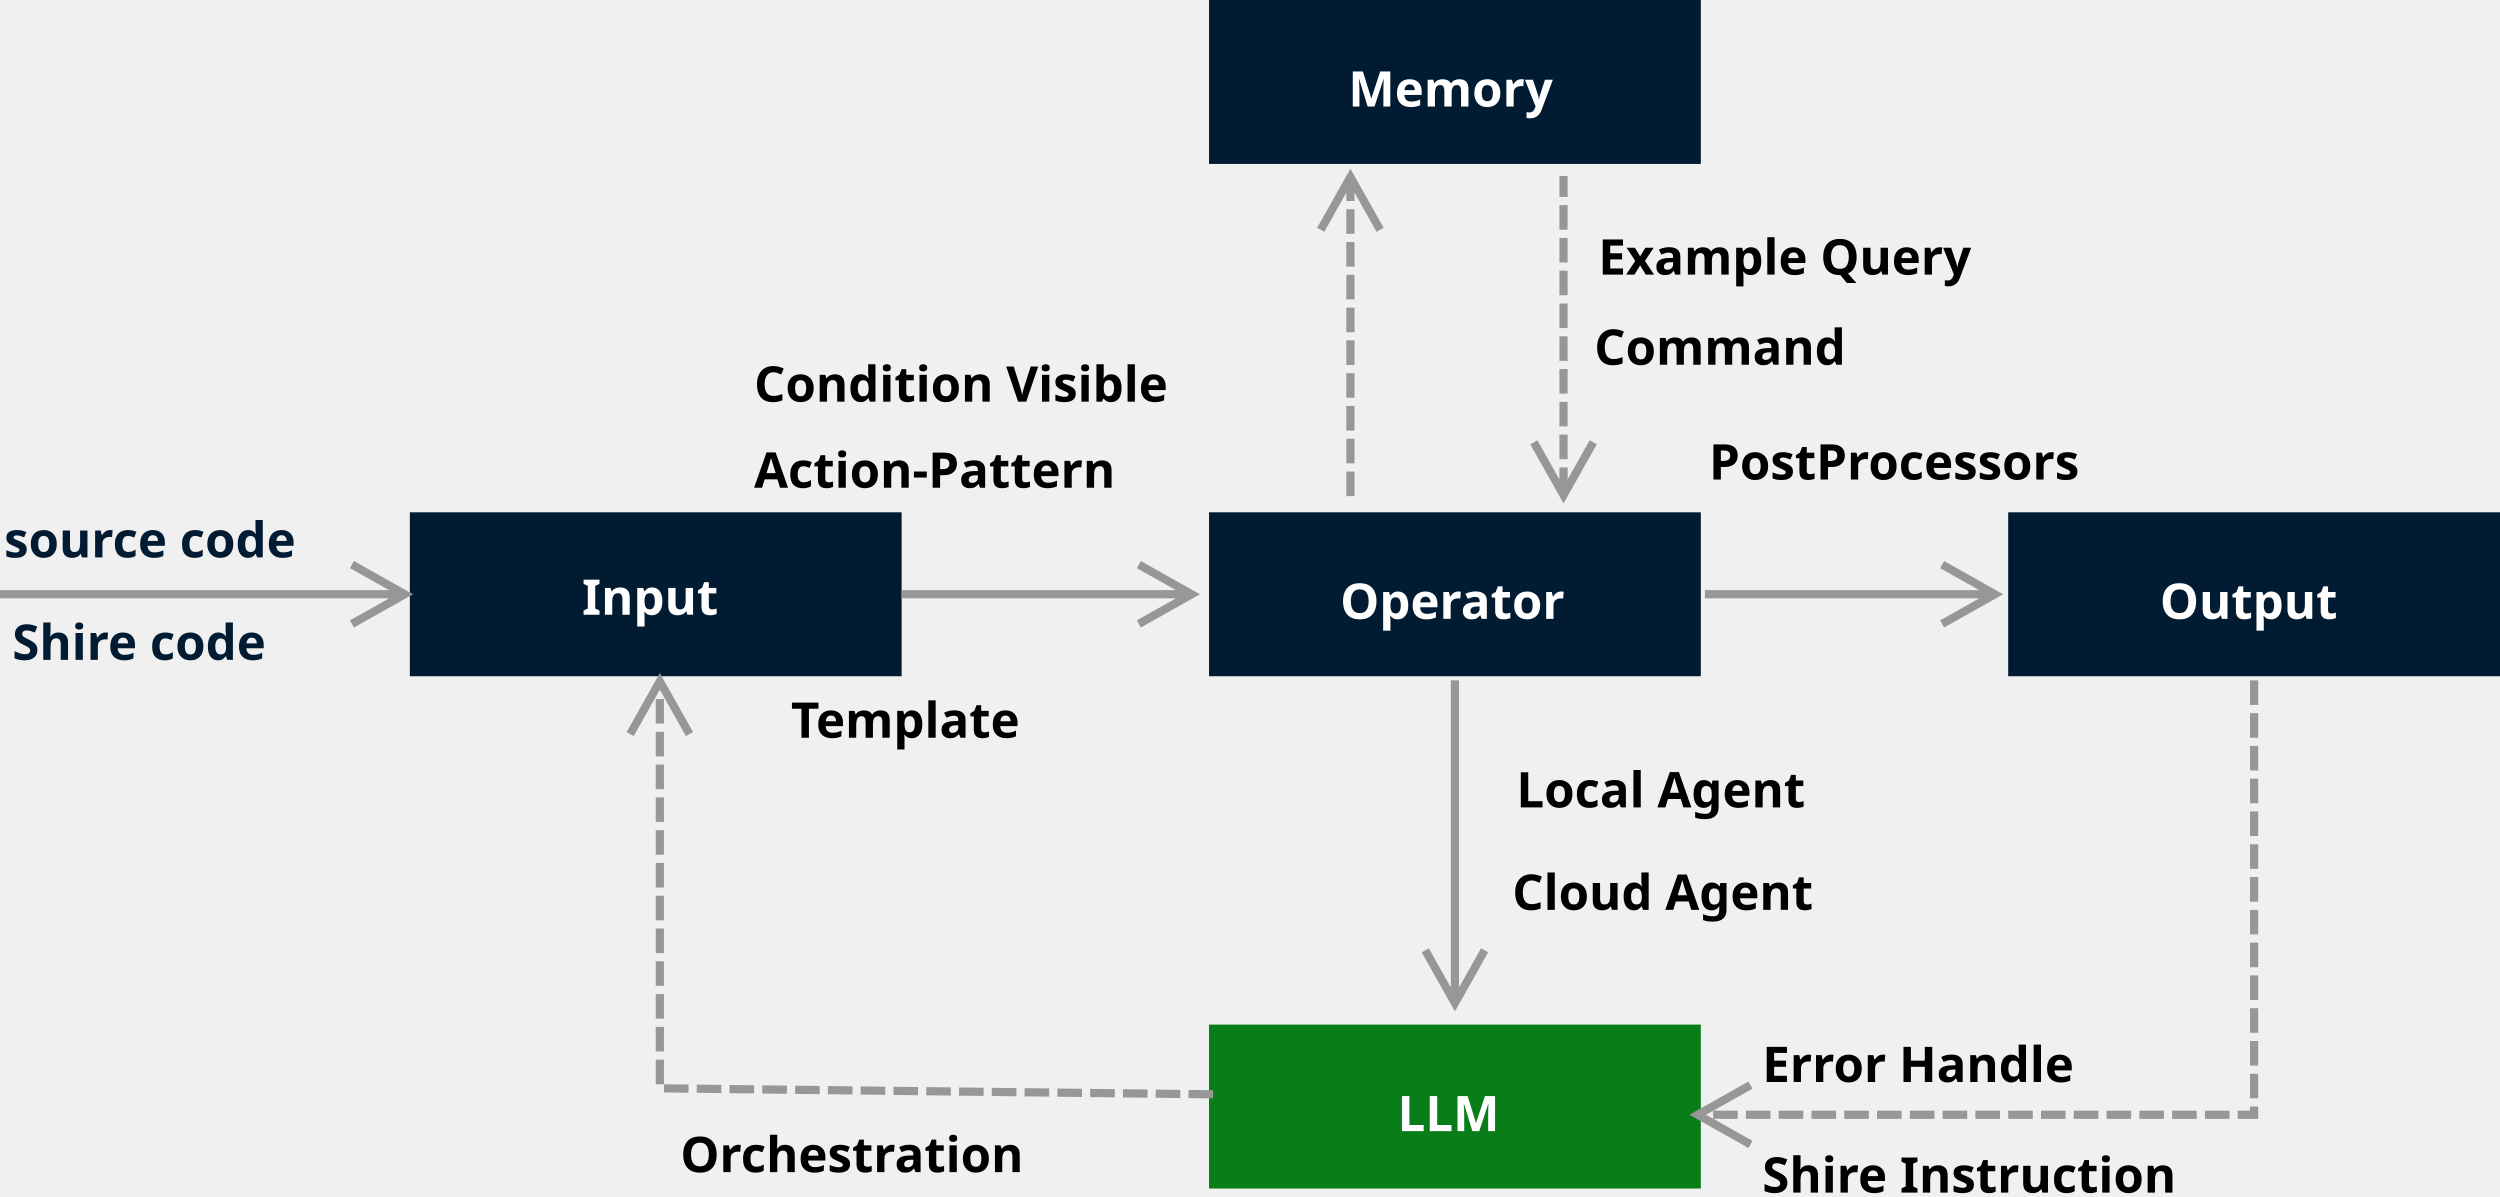
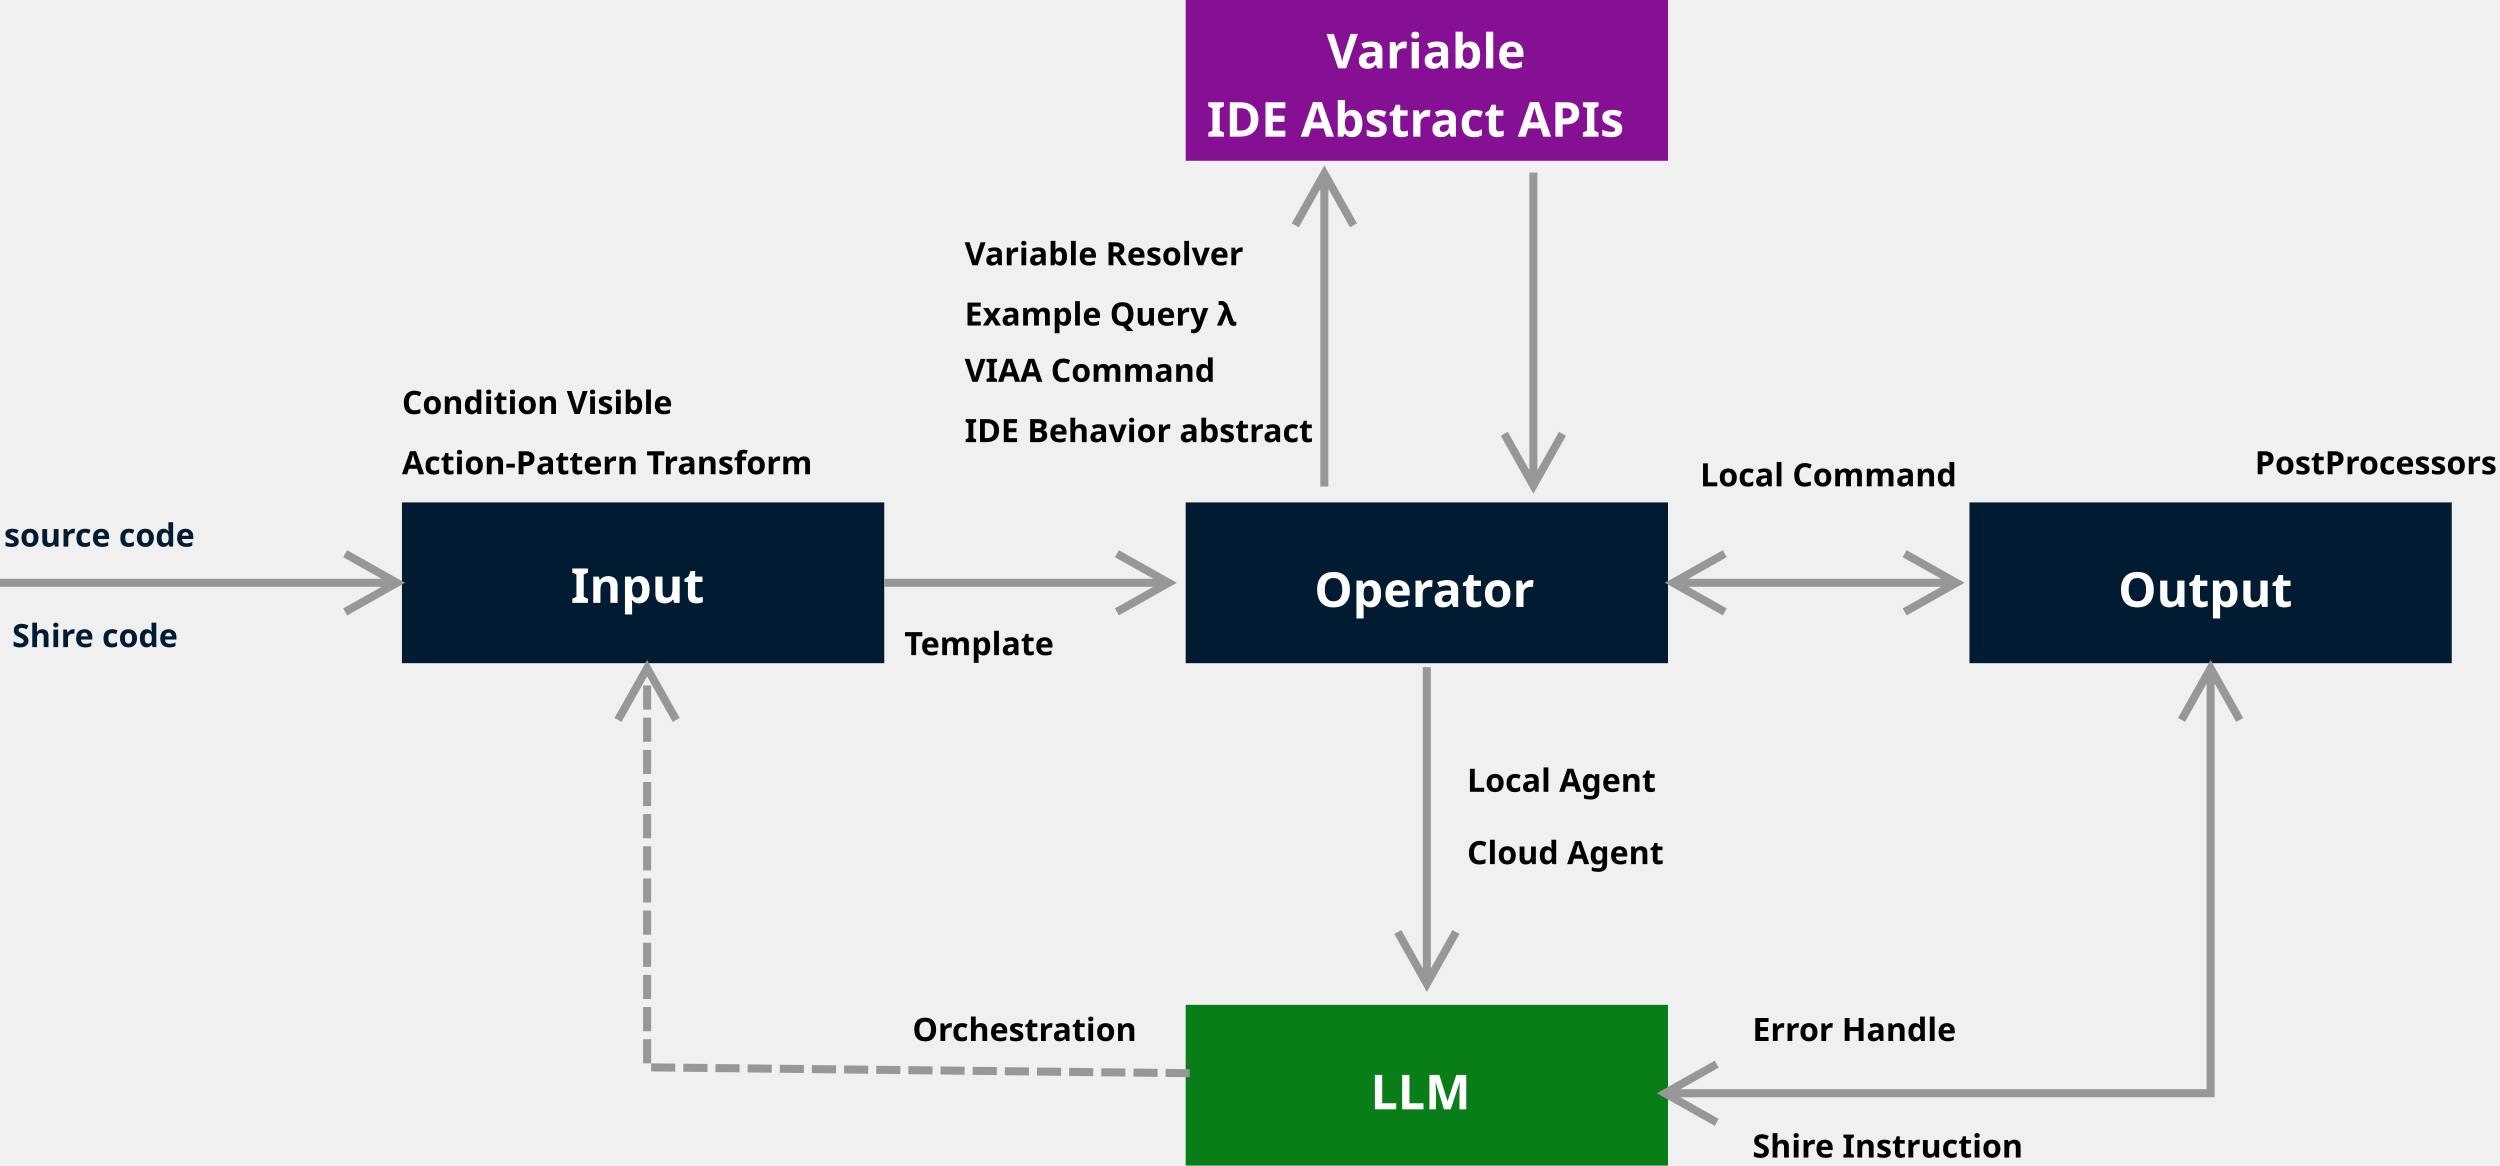
- <svg xmlns="http://www.w3.org/2000/svg" width="610px" height="292px" viewBox="0 0 610 292" version="1.1">
+ <svg xmlns="http://www.w3.org/2000/svg" width="622px" height="290px" viewBox="0 0 622 290" version="1.1">
  <g id="Page-1" stroke="none" stroke-width="1" fill="none" fill-rule="evenodd">
-     <g id="Group-3" transform="translate(0.5, 0)">
-       <rect id="Rectangle" fill="#011C32" x="99.5" y="125" width="120" height="40" />
+     <g id="Group-6" transform="translate(0.5, 0)">
+       <g id="Group-3" transform="translate(99.5, 125)">
+         <rect id="Rectangle" fill="#011C32" x="0" y="0" width="120" height="40" />
+         <text id="Input" font-family="NotoSerifSC-Bold, Noto Serif SC" font-size="12" font-weight="bold" fill="#FFFFFF">
+           <tspan x="42" y="25">Input </tspan>
+         </text>
+       </g>
      <g id="Group" transform="translate(294.5, 125)">
        <rect id="Rectangle" fill="#011C32" x="0" y="0" width="120" height="40" />
        <text id="Operator" font-family="NotoSerifSC-Bold, Noto Serif SC" font-size="12" font-weight="bold" fill="#FFFFFF">
          <tspan x="32" y="26">Operator</tspan>
        </text>
      </g>
-       <rect id="Rectangle" fill="#087D18" x="294.5" y="250" width="120" height="40" />
-       <g id="Group-2" transform="translate(294.5, 0)">
-         <rect id="Rectangle" fill="#011C32" x="0" y="0" width="120" height="40" />
-         <text id="Memory" font-family="NotoSerifSC-Bold, Noto Serif SC" font-size="12" font-weight="bold" fill="#FFFFFF">
-           <tspan x="34" y="26">Memory</tspan>
+       <g id="Group-4" transform="translate(294.5, 250)">
+         <rect id="Rectangle" fill="#087D18" x="0" y="0" width="120" height="40" />
+         <text id="LLM" font-family="NotoSerifSC-Bold, Noto Serif SC" font-size="12" font-weight="bold" fill="#FFFFFF">
+           <tspan x="46" y="26">LLM</tspan>
        </text>
      </g>
-       <rect id="Rectangle" fill="#011C32" x="489.5" y="125" width="120" height="40" />
+       <g id="Group-2" transform="translate(294.5, 0)">
+         <rect id="Rectangle" fill="#861094" x="0" y="0" width="120" height="40" />
+         <text id="Variable-IDE-Abstrac" font-family="NotoSerifSC-Bold, Noto Serif SC" font-size="12" font-weight="bold" fill="#FFFFFF">
+           <tspan x="35.036" y="17">Variable</tspan>
+           <tspan x="5.234" y="34"> IDE Abstract APIs</tspan>
+         </text>
+       </g>
+       <g id="Group-5" transform="translate(489.5, 125)">
+         <rect id="Rectangle" fill="#011C32" x="0" y="0" width="120" height="40" />
+         <text id="Output" font-family="NotoSerifSC-Bold, Noto Serif SC" font-size="12" font-weight="bold" fill="#FFFFFF">
+           <tspan x="37" y="26">Output </tspan>
+         </text>
+       </g>
      <path id="Line" d="M85.869,136.888 L86.74,137.378 L98.74,144.128 L100.29,145 L98.74,145.872 L86.74,152.622 L85.869,153.112 L84.888,151.369 L85.76,150.878 L94.432,146 L-0.5,146 L-0.5,144 L94.432,144 L85.76,139.122 L84.888,138.631 L85.869,136.888 Z" fill="#979797" fill-rule="nonzero" />
      <path id="Line" d="M277.869,136.888 L278.74,137.378 L290.74,144.128 L292.29,145 L290.74,145.872 L278.74,152.622 L277.869,153.112 L276.888,151.369 L277.76,150.878 L286.432,146 L219.5,146 L219.5,144 L286.432,144 L277.76,139.122 L276.888,138.631 L277.869,136.888 Z" fill="#979797" fill-rule="nonzero" />
-       <path id="Line" d="M330,115.049 L330,121.049 L328,121.049 L328,115.049 L330,115.049 Z M330,107.049 L330,113.049 L328,113.049 L328,107.049 L330,107.049 Z M330,99.049 L330,105.049 L328,105.049 L328,99.049 L330,99.049 Z M330,91.049 L330,97.049 L328,97.049 L328,91.049 L330,91.049 Z M330,83.049 L330,89.049 L328,89.049 L328,83.049 L330,83.049 Z M330,75.049 L330,81.049 L328,81.049 L328,75.049 L330,75.049 Z M330,67.049 L330,73.049 L328,73.049 L328,67.049 L330,67.049 Z M330,59.049 L330,65.049 L328,65.049 L328,59.049 L330,59.049 Z M330,51.049 L330,57.049 L328,57.049 L328,51.049 L330,51.049 Z M329,41.161 L329.872,42.711 L336.622,54.711 L337.112,55.583 L335.369,56.563 L334.878,55.691 L330,47.018 L330,49.049 L328,49.049 L328,47.018 L323.122,55.691 L322.631,56.563 L320.888,55.583 L321.378,54.711 L328.128,42.711 L329,41.161 Z" fill="#979797" fill-rule="nonzero" />
-       <path id="Line" d="M387.369,107.437 L389.112,108.417 L388.622,109.289 L381.872,121.289 L381,122.839 L380.128,121.289 L373.378,109.289 L372.888,108.417 L374.631,107.437 L375.122,108.309 L379.999,116.98 L380,114.049 L382,114.049 L381.999,116.983 L386.878,108.309 L387.369,107.437 Z M382,106.049 L382,112.049 L380,112.049 L380,106.049 L382,106.049 Z M382,98.049 L382,104.049 L380,104.049 L380,98.049 L382,98.049 Z M382,90.049 L382,96.049 L380,96.049 L380,90.049 L382,90.049 Z M382,82.049 L382,88.049 L380,88.049 L380,82.049 L382,82.049 Z M382,74.049 L382,80.049 L380,80.049 L380,74.049 L382,74.049 Z M382,66.049 L382,72.049 L380,72.049 L380,66.049 L382,66.049 Z M382,58.049 L382,64.049 L380,64.049 L380,58.049 L382,58.049 Z M382,50.049 L382,56.049 L380,56.049 L380,50.049 L382,50.049 Z M382,42.951 L382,48.049 L380,48.049 L380,42.951 L382,42.951 Z" fill="#979797" fill-rule="nonzero" />
+       <path id="Line" d="M329,41.161 L329.872,42.711 L336.622,54.711 L337.112,55.583 L335.369,56.563 L334.878,55.691 L330,47.018 L330,121.049 L328,121.049 L328,47.018 L323.122,55.691 L322.631,56.563 L320.888,55.583 L321.378,54.711 L328.128,42.711 L329,41.161 Z" fill="#979797" fill-rule="nonzero" />
+       <path id="Line" d="M382,42.951 L381.999,116.983 L386.878,108.309 L387.369,107.437 L389.112,108.417 L388.622,109.289 L381.872,121.289 L381,122.839 L380.128,121.289 L373.378,109.289 L372.888,108.417 L374.631,107.437 L375.122,108.309 L379.999,116.98 L380,42.951 L382,42.951 Z" fill="#979797" fill-rule="nonzero" />
      <path id="Line" d="M355.5,166 L355.5,240.932 L360.378,232.26 L360.869,231.388 L362.612,232.369 L362.122,233.24 L355.372,245.24 L354.5,246.79 L353.628,245.24 L346.878,233.24 L346.388,232.369 L348.131,231.388 L348.622,232.26 L353.5,240.932 L353.5,166 L355.5,166 Z" fill="#979797" fill-rule="nonzero" />
-       <path id="Line" d="M426.131,263.888 L427.112,265.631 L426.24,266.122 L417.567,271 L423.5,271 L423.5,273 L417.567,273 L426.24,277.878 L427.112,278.369 L426.131,280.112 L425.26,279.622 L413.26,272.872 L411.71,272 L413.26,271.128 L425.26,264.378 L426.131,263.888 Z M543.5,271 L543.5,273 L537.5,273 L537.5,271 L543.5,271 Z M431.5,271 L431.5,273 L425.5,273 L425.5,271 L431.5,271 Z M439.5,271 L439.5,273 L433.5,273 L433.5,271 L439.5,271 Z M447.5,271 L447.5,273 L441.5,273 L441.5,271 L447.5,271 Z M455.5,271 L455.5,273 L449.5,273 L449.5,271 L455.5,271 Z M463.5,271 L463.5,273 L457.5,273 L457.5,271 L463.5,271 Z M471.5,271 L471.5,273 L465.5,273 L465.5,271 L471.5,271 Z M479.5,271 L479.5,273 L473.5,273 L473.5,271 L479.5,271 Z M487.5,271 L487.5,273 L481.5,273 L481.5,271 L487.5,271 Z M495.5,271 L495.5,273 L489.5,273 L489.5,271 L495.5,271 Z M503.5,271 L503.5,273 L497.5,273 L497.5,271 L503.5,271 Z M511.5,271 L511.5,273 L505.5,273 L505.5,271 L511.5,271 Z M519.5,271 L519.5,273 L513.5,273 L513.5,271 L519.5,271 Z M527.5,271 L527.5,273 L521.5,273 L521.5,271 L527.5,271 Z M550.5,270 L550.5,273 L545.5,273 L545.5,271 L548.5,271 L548.5,270 L550.5,270 Z M535.5,271 L535.5,273 L529.5,273 L529.5,271 L535.5,271 Z M417.5,271.038 L415.789,272 L417.5,272.962 L417.5,271.038 Z M550.5,262 L550.5,268 L548.5,268 L548.5,262 L550.5,262 Z M550.5,254 L550.5,260 L548.5,260 L548.5,254 L550.5,254 Z M550.5,246 L550.5,252 L548.5,252 L548.5,246 L550.5,246 Z M550.5,238 L550.5,244 L548.5,244 L548.5,238 L550.5,238 Z M550.5,230 L550.5,236 L548.5,236 L548.5,230 L550.5,230 Z M550.5,222 L550.5,228 L548.5,228 L548.5,222 L550.5,222 Z M550.5,214 L550.5,220 L548.5,220 L548.5,214 L550.5,214 Z M550.5,206 L550.5,212 L548.5,212 L548.5,206 L550.5,206 Z M550.5,198 L550.5,204 L548.5,204 L548.5,198 L550.5,198 Z M550.5,190 L550.5,196 L548.5,196 L548.5,190 L550.5,190 Z M550.5,182 L550.5,188 L548.5,188 L548.5,182 L550.5,182 Z M550.5,174 L550.5,180 L548.5,180 L548.5,174 L550.5,174 Z M550.5,166 L550.5,172 L548.5,172 L548.5,166 L550.5,166 Z" fill="#979797" fill-rule="nonzero" />
+       <path id="Line" d="M549.5,164.21 L550.372,165.76 L557.122,177.76 L557.612,178.631 L555.869,179.612 L555.378,178.74 L550.5,170.067 L550.5,273 L417.567,273 L426.24,277.878 L427.112,278.369 L426.131,280.112 L425.26,279.622 L413.26,272.872 L411.71,272 L413.26,271.128 L425.26,264.378 L426.131,263.888 L427.112,265.631 L426.24,266.122 L417.567,271 L548.5,271 L548.5,170.067 L543.622,178.74 L543.131,179.612 L541.388,178.631 L541.878,177.76 L548.628,165.76 L549.5,164.21 Z" fill="#979797" fill-rule="nonzero" />
      <path id="Line" d="M289.511,265.946 L290.511,265.957 L294.511,266 L295.511,266.011 L295.489,268.011 L294.489,268 L290.489,267.957 L289.489,267.946 L289.511,265.946 Z M281.512,265.859 L282.512,265.87 L286.511,265.914 L287.511,265.924 L287.49,267.924 L286.49,267.913 L282.49,267.87 L281.49,267.859 L281.512,265.859 Z M273.512,265.773 L274.512,265.784 L278.512,265.827 L279.512,265.838 L279.49,267.838 L278.49,267.827 L274.49,267.784 L273.49,267.773 L273.512,265.773 Z M265.513,265.686 L266.512,265.697 L270.512,265.741 L271.512,265.751 L271.491,267.751 L270.491,267.74 L266.491,267.697 L265.491,267.686 L265.513,265.686 Z M257.513,265.6 L258.513,265.611 L262.513,265.654 L263.513,265.665 L263.491,267.665 L262.491,267.654 L258.491,267.611 L257.491,267.6 L257.513,265.6 Z M249.513,265.513 L250.513,265.524 L254.513,265.567 L255.513,265.578 L255.491,267.578 L254.492,267.567 L250.492,267.524 L249.492,267.513 L249.513,265.513 Z M241.514,265.427 L242.514,265.438 L246.514,265.481 L247.514,265.492 L247.492,267.492 L246.492,267.481 L242.492,267.438 L241.492,267.427 L241.514,265.427 Z M233.514,265.34 L234.514,265.351 L238.514,265.394 L239.514,265.405 L239.492,267.405 L238.492,267.394 L234.493,267.351 L233.493,267.34 L233.514,265.34 Z M225.515,265.254 L226.515,265.265 L230.515,265.308 L231.514,265.319 L231.493,267.319 L230.493,267.308 L226.493,267.265 L225.493,267.254 L225.515,265.254 Z M217.515,265.167 L218.515,265.178 L222.515,265.221 L223.515,265.232 L223.493,267.232 L222.493,267.221 L218.494,267.178 L217.494,267.167 L217.515,265.167 Z M209.516,265.081 L210.516,265.092 L214.515,265.135 L215.515,265.146 L215.494,267.146 L214.494,267.135 L210.494,267.091 L209.494,267.081 L209.516,265.081 Z M201.516,264.994 L202.516,265.005 L206.516,265.048 L207.516,265.059 L207.494,267.059 L202.495,267.005 L201.495,266.994 L201.516,264.994 Z M193.517,264.908 L194.517,264.919 L198.516,264.962 L199.516,264.973 L199.495,266.973 L198.495,266.962 L194.495,266.918 L193.495,266.908 L193.517,264.908 Z M185.517,264.821 L186.517,264.832 L190.517,264.875 L191.517,264.886 L191.495,266.886 L186.496,266.832 L185.496,266.821 L185.517,264.821 Z M177.518,264.735 L178.518,264.746 L182.517,264.789 L183.517,264.8 L183.496,266.799 L182.496,266.789 L178.496,266.745 L177.496,266.735 L177.518,264.735 Z M169.518,264.648 L170.518,264.659 L174.518,264.702 L175.518,264.713 L175.496,266.713 L174.496,266.702 L170.496,266.659 L169.496,266.648 L169.518,264.648 Z M161.519,264.562 L162.519,264.572 L166.518,264.616 L167.518,264.627 L167.497,266.626 L166.497,266.616 L162.497,266.572 L161.497,266.562 L161.519,264.562 Z M161.5,258.559 L161.5,264.559 L159.5,264.559 L159.5,258.559 L161.5,258.559 Z M161.5,250.559 L161.5,256.559 L159.5,256.559 L159.5,250.559 L161.5,250.559 Z M161.5,242.559 L161.5,248.559 L159.5,248.559 L159.5,242.559 L161.5,242.559 Z M161.5,234.559 L161.5,240.559 L159.5,240.559 L159.5,234.559 L161.5,234.559 Z M161.5,226.559 L161.5,232.559 L159.5,232.559 L159.5,226.559 L161.5,226.559 Z M161.5,218.559 L161.5,224.559 L159.5,224.559 L159.5,218.559 L161.5,218.559 Z M161.5,210.559 L161.5,216.559 L159.5,216.559 L159.5,210.559 L161.5,210.559 Z M161.5,202.559 L161.5,208.559 L159.5,208.559 L159.5,202.559 L161.5,202.559 Z M161.5,194.559 L161.5,200.559 L159.5,200.559 L159.5,194.559 L161.5,194.559 Z M161.5,186.559 L161.5,192.559 L159.5,192.559 L159.5,186.559 L161.5,186.559 Z M161.5,178.559 L161.5,184.559 L159.5,184.559 L159.5,178.559 L161.5,178.559 Z M160.5,164.21 L161.372,165.76 L168.122,177.76 L168.612,178.631 L166.869,179.612 L166.378,178.74 L160.5,168.289 L154.622,178.74 L154.131,179.612 L152.388,178.631 L152.878,177.76 L159.628,165.76 L160.5,164.21 Z M161.5,170.559 L161.5,176.559 L159.5,176.559 L159.5,170.559 L161.5,170.559 Z" fill="#979797" fill-rule="nonzero" />
-       <path id="Line" d="M473.869,136.888 L474.74,137.378 L486.74,144.128 L488.29,145 L486.74,145.872 L474.74,152.622 L473.869,153.112 L472.888,151.369 L473.76,150.878 L482.432,146 L415.5,146 L415.5,144 L482.432,144 L473.76,139.122 L472.888,138.631 L473.869,136.888 Z" fill="#979797" fill-rule="nonzero" />
-       <text id="source-code" font-family="NotoSerifSC-Bold, Noto Serif SC" font-size="12" font-weight="bold" fill="#011C32">
+       <path id="Line" d="M473.869,136.888 L474.74,137.378 L486.74,144.128 L488.29,145 L486.74,145.872 L474.74,152.622 L473.869,153.112 L472.888,151.369 L473.76,150.878 L482.432,146 L419.567,146 L428.24,150.878 L429.112,151.369 L428.131,153.112 L427.26,152.622 L415.26,145.872 L413.71,145 L415.26,144.128 L427.26,137.378 L428.131,136.888 L429.112,138.631 L428.24,139.122 L419.567,144 L482.432,144 L473.76,139.122 L472.888,138.631 L473.869,136.888 Z" fill="#979797" fill-rule="nonzero" />
+       <text id="source-code" font-family="NotoSerifSC-Bold, Noto Serif SC" font-size="8" font-weight="bold" fill="#011C32">
        <tspan x="0.5" y="136">source code</tspan>
      </text>
-       <text id="Shire-code" font-family="NotoSerifSC-Bold, Noto Serif SC" font-size="12" font-weight="bold" fill="#011C32">
+       <text id="Shire-code" font-family="NotoSerifSC-Bold, Noto Serif SC" font-size="8" font-weight="bold" fill="#011C32">
        <tspan x="2.5" y="161">Shire code</tspan>
      </text>
-       <text id="Input" font-family="NotoSerifSC-Bold, Noto Serif SC" font-size="12" font-weight="bold" fill="#FFFFFF">
-         <tspan x="141.5" y="150">Input </tspan>
+       <text id="Error-Handle" font-family="NotoSerifSC-Bold, Noto Serif SC" font-size="8" font-weight="bold" fill="#000000">
+         <tspan x="435.5" y="259">Error Handle</tspan>
      </text>
-       <text id="Output" font-family="NotoSerifSC-Bold, Noto Serif SC" font-size="12" font-weight="bold" fill="#FFFFFF">
-         <tspan x="526.5" y="151">Output </tspan>
+       <text id="Orchestration" font-family="NotoSerifSC-Bold, Noto Serif SC" font-size="8" font-weight="bold" fill="#000000">
+         <tspan x="226.5" y="259">Orchestration</tspan>
      </text>
-       <text id="LLM" font-family="NotoSerifSC-Bold, Noto Serif SC" font-size="12" font-weight="bold" fill="#FFFFFF">
-         <tspan x="340.5" y="276">LLM</tspan>
+       <text id="Shire-Instruction" font-family="NotoSerifSC-Bold, Noto Serif SC" font-size="8" font-weight="bold" fill="#000000">
+         <tspan x="435.5" y="288">Shire Instruction</tspan>
      </text>
-       <text id="Error-Handle" font-family="NotoSerifSC-Bold, Noto Serif SC" font-size="12" font-weight="bold" fill="#000000">
-         <tspan x="429.5" y="264">Error Handle</tspan>
+       <text id="Template" font-family="NotoSerifSC-Bold, Noto Serif SC" font-size="8" font-weight="bold" fill="#000000">
+         <tspan x="224.5" y="163">Template</tspan>
      </text>
-       <text id="Orchestration" font-family="NotoSerifSC-Bold, Noto Serif SC" font-size="12" font-weight="bold" fill="#000000">
-         <tspan x="165.5" y="286">Orchestration</tspan>
+       <text id="Example-Query-λ" font-family="NotoSerifSC-Bold, Noto Serif SC" font-size="8" font-weight="bold" fill="#000000">
+         <tspan x="239.5" y="81">Example Query λ </tspan>
      </text>
-       <text id="Shire-Instruction" font-family="NotoSerifSC-Bold, Noto Serif SC" font-size="12" font-weight="bold" fill="#000000">
-         <tspan x="429.5" y="291">Shire Instruction</tspan>
+       <text id="VIAA-Command" font-family="NotoSerifSC-Bold, Noto Serif SC" font-size="8" font-weight="bold" fill="#000000">
+         <tspan x="239.5" y="95">VIAA Command</tspan>
      </text>
-       <text id="Template" font-family="NotoSerifSC-Bold, Noto Serif SC" font-size="12" font-weight="bold" fill="#000000">
-         <tspan x="192.5" y="180">Template</tspan>
+       <text id="Variable-Resolver" font-family="NotoSerifSC-Bold, Noto Serif SC" font-size="8" font-weight="bold" fill="#000000">
+         <tspan x="239.5" y="66">Variable Resolver</tspan>
      </text>
-       <text id="Example-Query" font-family="NotoSerifSC-Bold, Noto Serif SC" font-size="12" font-weight="bold" fill="#000000">
-         <tspan x="389.5" y="67">Example Query</tspan>
+       <text id="PostProcessors" font-family="NotoSerifSC-Bold, Noto Serif SC" font-size="8" font-weight="bold" fill="#000000">
+         <tspan x="560.5" y="118">PostProcessors</tspan>
      </text>
-       <text id="Command" font-family="NotoSerifSC-Bold, Noto Serif SC" font-size="12" font-weight="bold" fill="#000000">
-         <tspan x="388.5" y="89">Command</tspan>
+       <text id="Condition-Visible" font-family="NotoSerifSC-Bold, Noto Serif SC" font-size="8" font-weight="bold" fill="#000000">
+         <tspan x="99.5" y="103">Condition Visible</tspan>
      </text>
-       <text id="PostProcessors" font-family="NotoSerifSC-Bold, Noto Serif SC" font-size="12" font-weight="bold" fill="#000000">
-         <tspan x="416.5" y="117">PostProcessors</tspan>
+       <text id="IDE-Behavior-abstrac" font-family="NotoSerifSC-Bold, Noto Serif SC" font-size="8" font-weight="bold" fill="#000000">
+         <tspan x="239.5" y="110">IDE Behavior abstract</tspan>
      </text>
-       <text id="Condition-Visible" font-family="NotoSerifSC-Bold, Noto Serif SC" font-size="12" font-weight="bold" fill="#000000">
-         <tspan x="183.5" y="98">Condition Visible</tspan>
+       <text id="Cloud-Agent" font-family="NotoSerifSC-Bold, Noto Serif SC" font-size="8" font-weight="bold" fill="#000000">
+         <tspan x="364.5" y="215">Cloud Agent</tspan>
      </text>
-       <text id="Cloud-Agent" font-family="NotoSerifSC-Bold, Noto Serif SC" font-size="12" font-weight="bold" fill="#000000">
-         <tspan x="368.5" y="222">Cloud Agent</tspan>
+       <text id="Local-Agent" font-family="NotoSerifSC-Bold, Noto Serif SC" font-size="8" font-weight="bold" fill="#000000">
+         <tspan x="364.5" y="197">Local Agent</tspan>
      </text>
-       <text id="Local-Agent" font-family="NotoSerifSC-Bold, Noto Serif SC" font-size="12" font-weight="bold" fill="#000000">
-         <tspan x="369.5" y="197">Local Agent</tspan>
+       <text id="Local-Command" font-family="NotoSerifSC-Bold, Noto Serif SC" font-size="8" font-weight="bold" fill="#000000">
+         <tspan x="422.5" y="121">Local Command</tspan>
      </text>
-       <text id="Action-Pattern" font-family="NotoSerifSC-Bold, Noto Serif SC" font-size="12" font-weight="bold" fill="#000000">
-         <tspan x="183.5" y="119">Action-Pattern</tspan>
+       <text id="Action-Pattern-Trans" font-family="NotoSerifSC-Bold, Noto Serif SC" font-size="8" font-weight="bold" fill="#000000">
+         <tspan x="99.5" y="118">Action-Pattern Transform</tspan>
      </text>
    </g>
  </g>
</svg>
